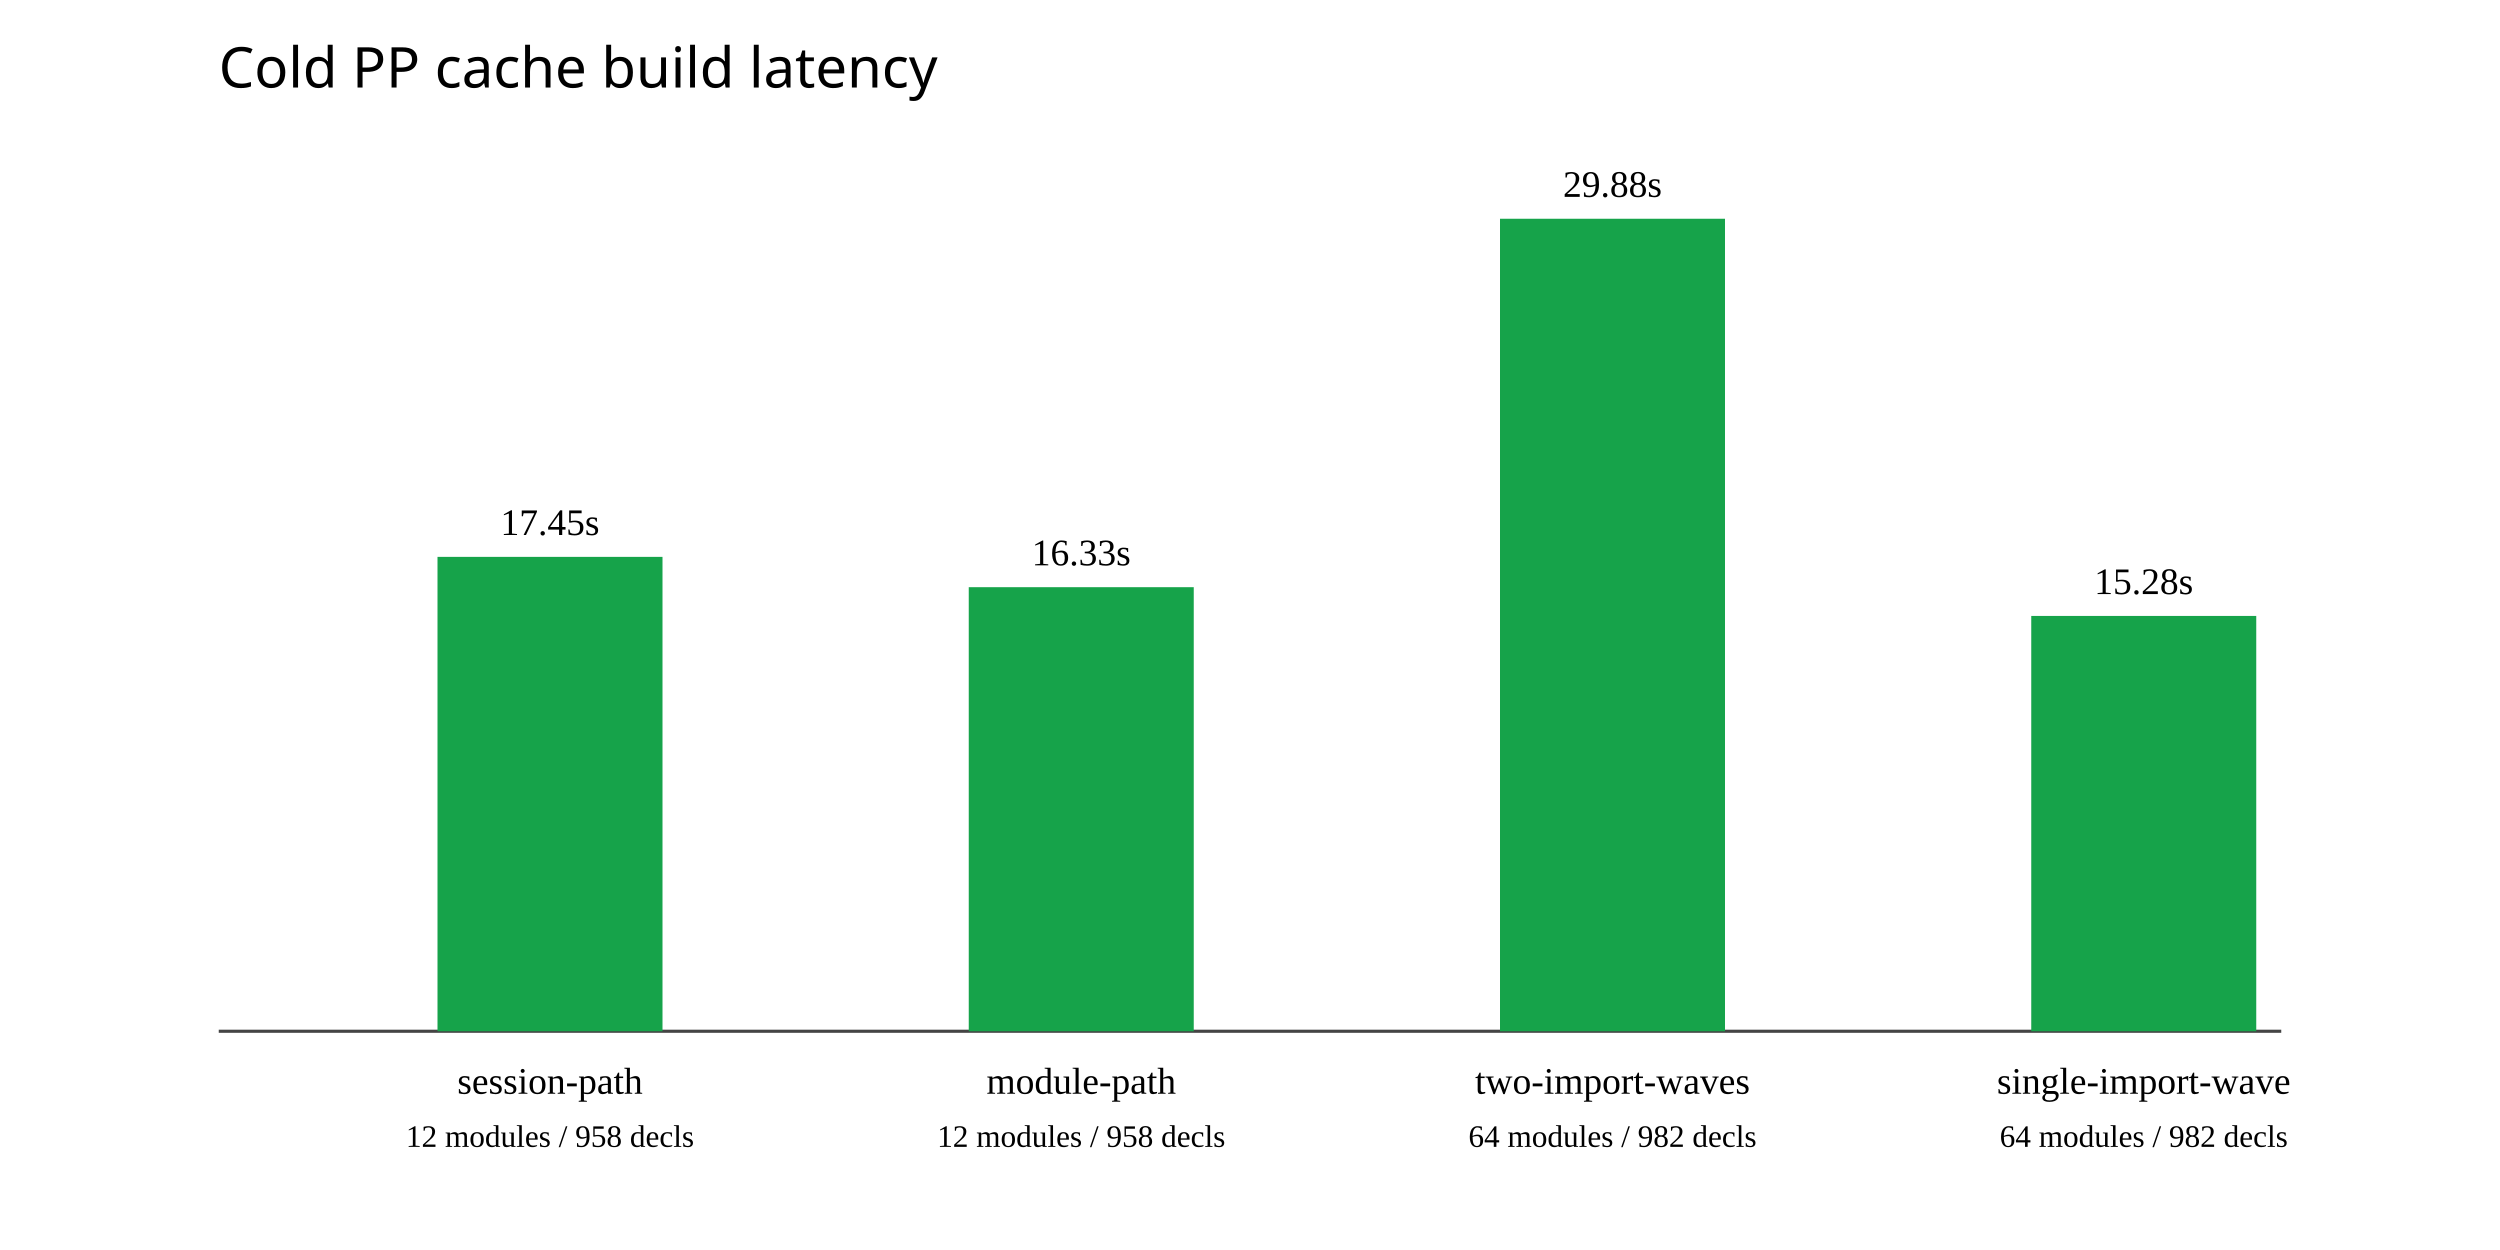
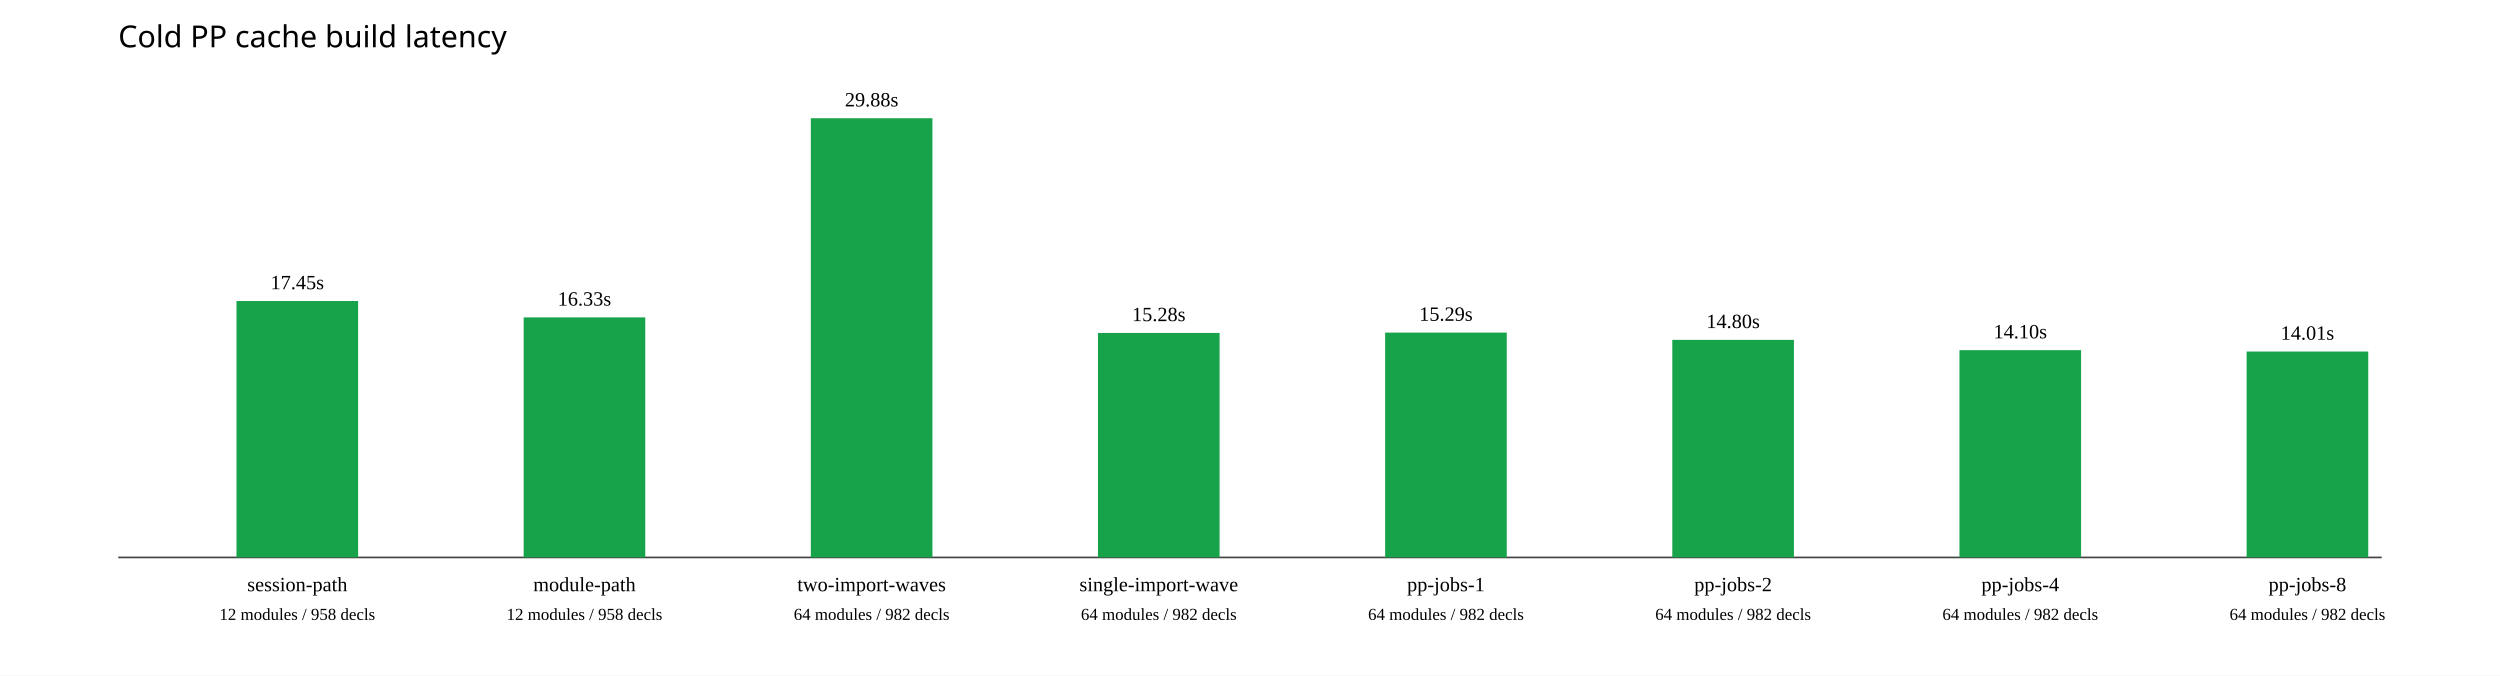
- <svg xmlns="http://www.w3.org/2000/svg" width="800" height="400">
+ <svg xmlns="http://www.w3.org/2000/svg" width="1480" height="400">
  <rect width="100%" height="100%" fill="white" />
  <text x="70" y="28" font-size="18" font-family="sans-serif">Cold PP cache build latency</text>
-   <line x1="70" y1="330" x2="730" y2="330" stroke="#444" />
+   <line x1="70" y1="330" x2="1410" y2="330" stroke="#444" />
  <rect x="140" y="178.2" width="72" height="151.8" fill="#16a34a" />
  <rect x="310" y="187.9" width="72" height="142.1" fill="#16a34a" />
  <rect x="480" y="70.0" width="72" height="260.0" fill="#16a34a" />
  <rect x="650" y="197.1" width="72" height="132.9" fill="#16a34a" />
+   <rect x="820" y="196.9" width="72" height="133.1" fill="#16a34a" />
+   <rect x="990" y="201.2" width="72" height="128.8" fill="#16a34a" />
+   <rect x="1160" y="207.3" width="72" height="122.7" fill="#16a34a" />
+   <rect x="1330" y="208.1" width="72" height="121.9" fill="#16a34a" />
  <text x="176" y="171.2" text-anchor="middle" font-size="12">17.45s</text>
  <text x="176" y="350" text-anchor="middle" font-size="12">session-path</text>
  <text x="176" y="367" text-anchor="middle" font-size="10">12 modules / 958 decls</text>
  <text x="346" y="180.9" text-anchor="middle" font-size="12">16.33s</text>
  <text x="346" y="350" text-anchor="middle" font-size="12">module-path</text>
  <text x="346" y="367" text-anchor="middle" font-size="10">12 modules / 958 decls</text>
  <text x="516" y="63.0" text-anchor="middle" font-size="12">29.88s</text>
  <text x="516" y="350" text-anchor="middle" font-size="12">two-import-waves</text>
  <text x="516" y="367" text-anchor="middle" font-size="10">64 modules / 982 decls</text>
  <text x="686" y="190.1" text-anchor="middle" font-size="12">15.28s</text>
  <text x="686" y="350" text-anchor="middle" font-size="12">single-import-wave</text>
  <text x="686" y="367" text-anchor="middle" font-size="10">64 modules / 982 decls</text>
+   <text x="856" y="189.9" text-anchor="middle" font-size="12">15.29s</text>
+   <text x="856" y="350" text-anchor="middle" font-size="12">pp-jobs-1</text>
+   <text x="856" y="367" text-anchor="middle" font-size="10">64 modules / 982 decls</text>
+   <text x="1026" y="194.2" text-anchor="middle" font-size="12">14.80s</text>
+   <text x="1026" y="350" text-anchor="middle" font-size="12">pp-jobs-2</text>
+   <text x="1026" y="367" text-anchor="middle" font-size="10">64 modules / 982 decls</text>
+   <text x="1196" y="200.3" text-anchor="middle" font-size="12">14.10s</text>
+   <text x="1196" y="350" text-anchor="middle" font-size="12">pp-jobs-4</text>
+   <text x="1196" y="367" text-anchor="middle" font-size="10">64 modules / 982 decls</text>
+   <text x="1366" y="201.1" text-anchor="middle" font-size="12">14.01s</text>
+   <text x="1366" y="350" text-anchor="middle" font-size="12">pp-jobs-8</text>
+   <text x="1366" y="367" text-anchor="middle" font-size="10">64 modules / 982 decls</text>
</svg>
